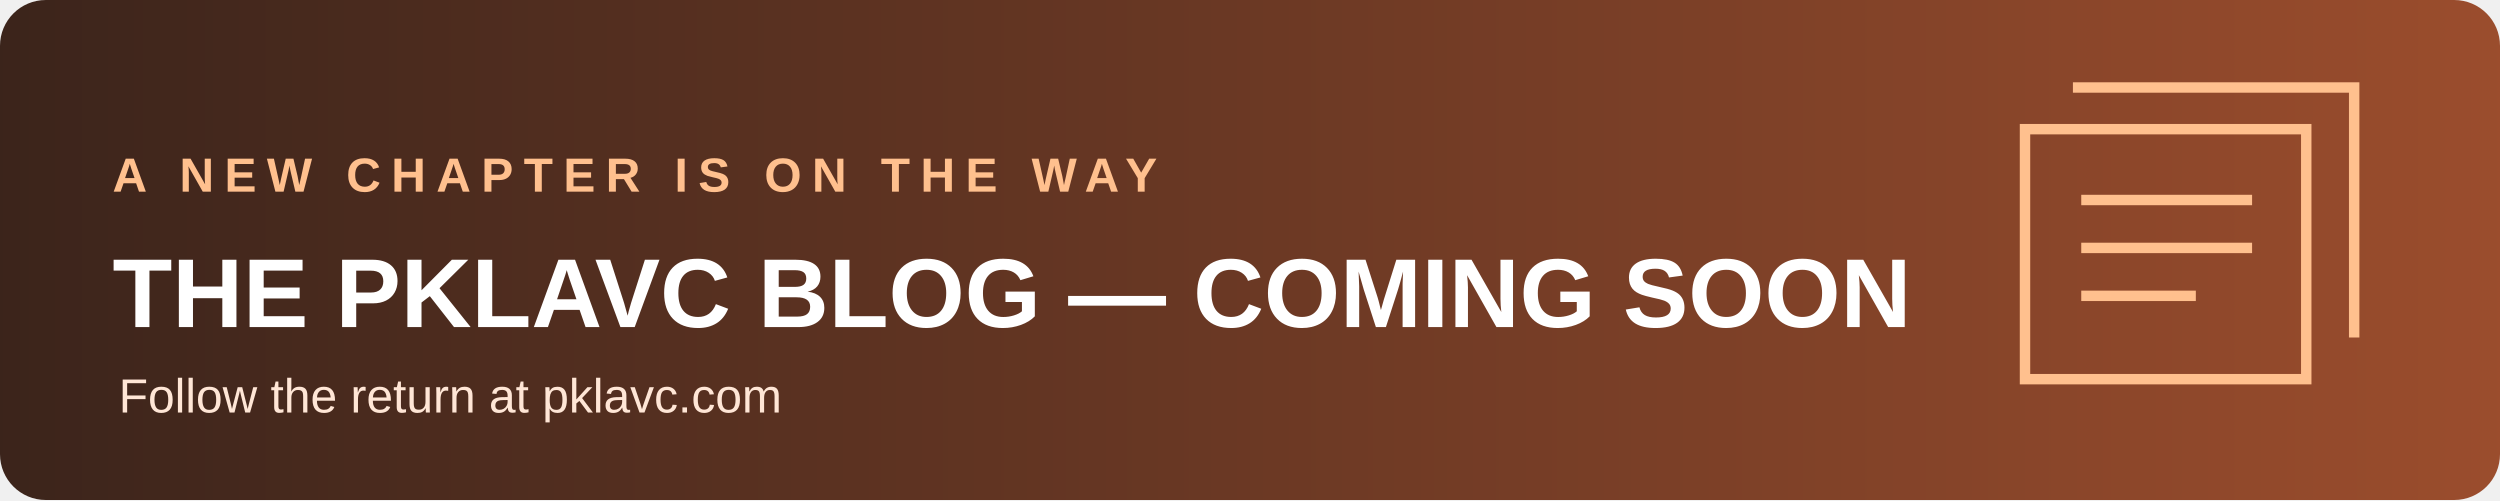
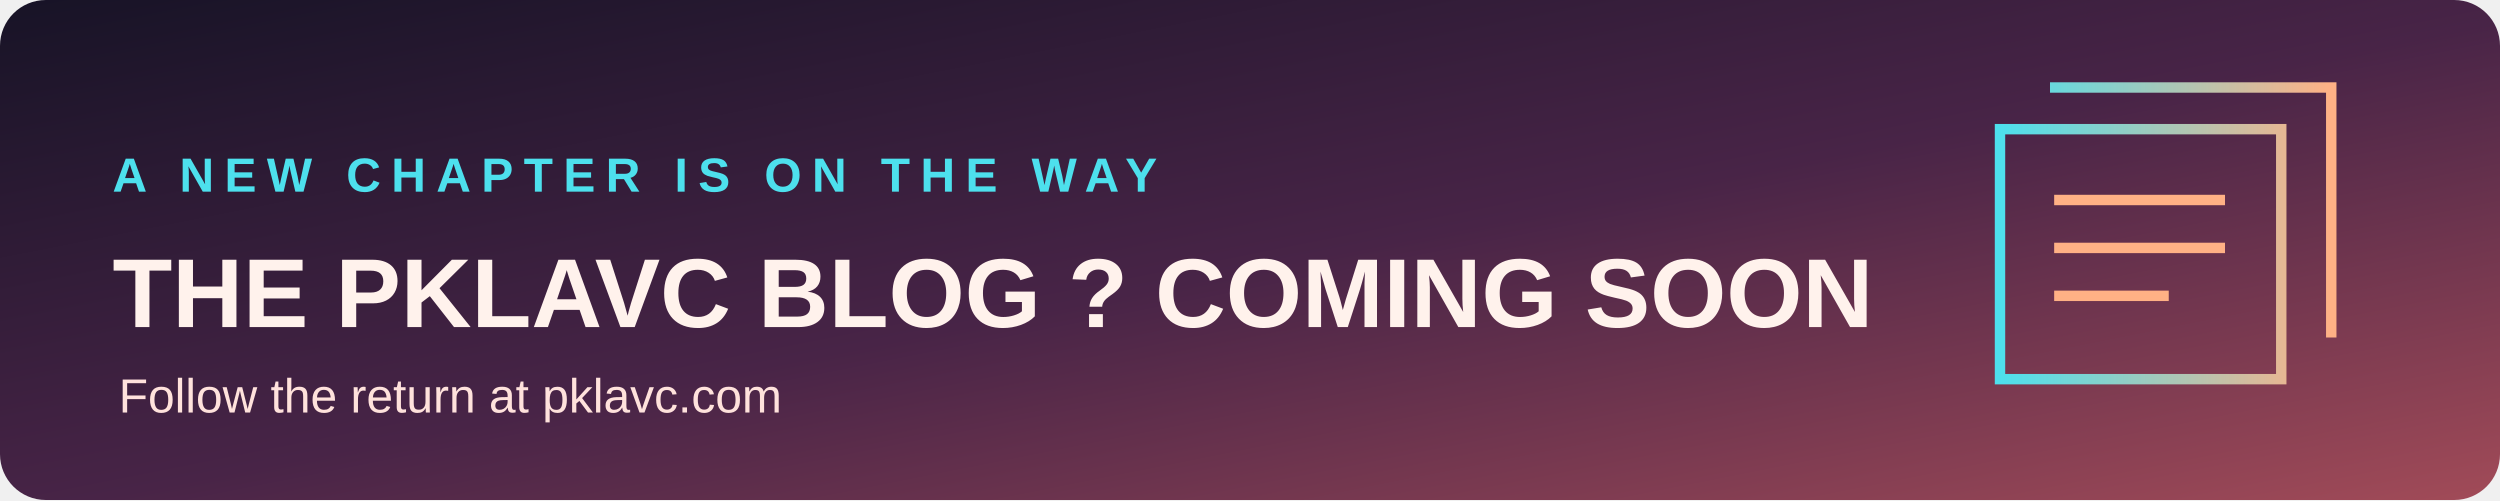
- <svg xmlns="http://www.w3.org/2000/svg" viewBox="0 0 1200 240">
+ <svg xmlns="http://www.w3.org/2000/svg" viewBox="0 0 1200 240" role="img" aria-labelledby="title desc">
  <defs>
-     <linearGradient id="b">
-       <stop stop-color="#3b241b" />
-       <stop offset="1" stop-color="#9b4d2d" />
+     <linearGradient id="bg" x2="1" y2="1">
+       <stop stop-color="#171326" />
+       <stop offset=".52" stop-color="#482447" />
+       <stop offset="1" stop-color="#a24b58" />
+     </linearGradient>
+     <linearGradient id="stroke" x2="1">
+       <stop stop-color="#4de0ed" />
+       <stop offset="1" stop-color="#ffb185" />
    </linearGradient>
  </defs>
-   <rect width="1200" height="240" rx="22" fill="url(#b)" />
-   <path d="M972 62h135v120H972zM995 42h135v120" fill="none" stroke="#ffc08e" stroke-width="5" />
-   <path d="M999 96h82m-82 23h82m-82 23h55" stroke="#ffc08e" stroke-width="5" />
-   <text x="54" y="92" fill="#ffc08e" font-family="Arial,sans-serif" font-weight="700" font-size="23" letter-spacing="5">A NEW CHAPTER IS ON THE WAY</text>
-   <text x="54" y="157" fill="#fff" font-family="Arial,sans-serif" font-weight="700" font-size="47">THE PKLAVC BLOG — COMING SOON</text>
-   <text x="57" y="198" fill="#ffe6d6" font-family="Arial,sans-serif" font-size="23">Follow the return at pklavc.com</text>
+   <rect width="1200" height="240" rx="22" fill="url(#bg)" />
+   <path d="M960 62h135v120H960zM984 42h135v120" fill="none" stroke="url(#stroke)" stroke-width="5" />
+   <path d="M986 96h82m-82 23h82m-82 23h55" stroke="#ffb185" stroke-width="5" />
+   <text x="54" y="92" fill="#4de0ed" font-family="Arial,sans-serif" font-weight="700" font-size="23" letter-spacing="5">A NEW CHAPTER IS ON THE WAY</text>
+   <text x="54" y="157" fill="#fff2ec" font-family="Arial,sans-serif" font-weight="700" font-size="47">THE PKLAVC BLOG ? COMING SOON</text>
+   <text x="57" y="198" fill="#ffe2dc" font-family="Arial,sans-serif" font-size="23">Follow the return at pklavc.com</text>
</svg>
